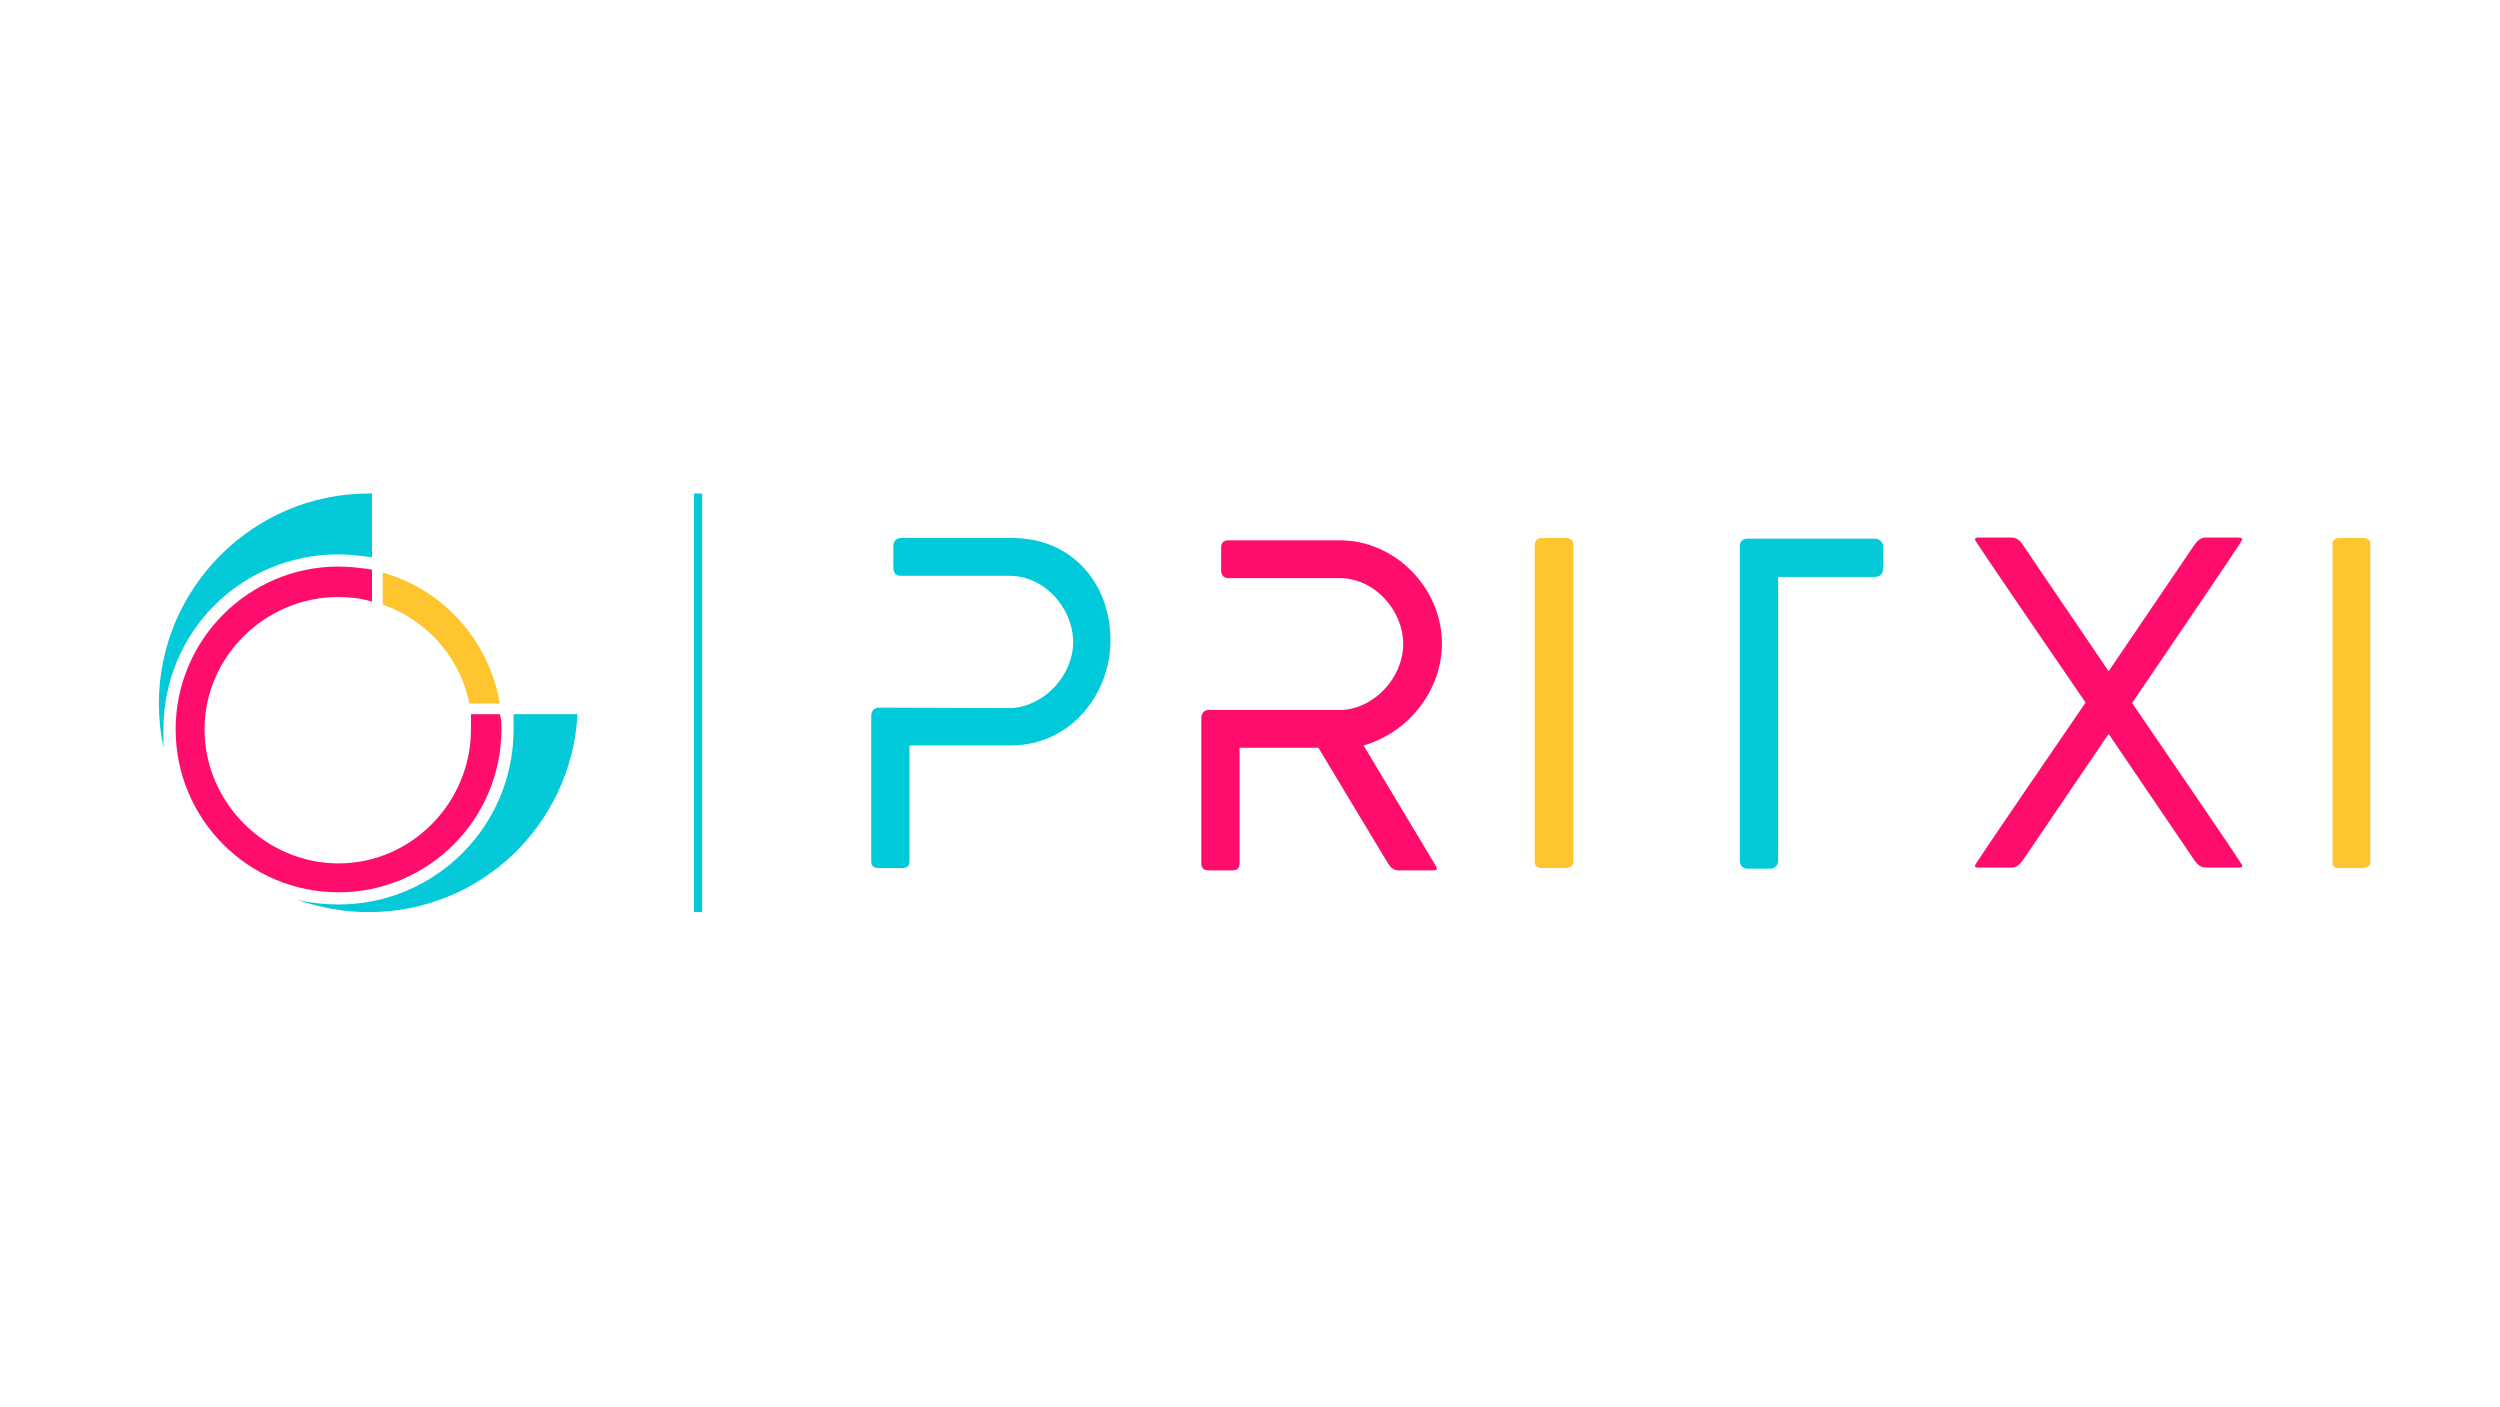
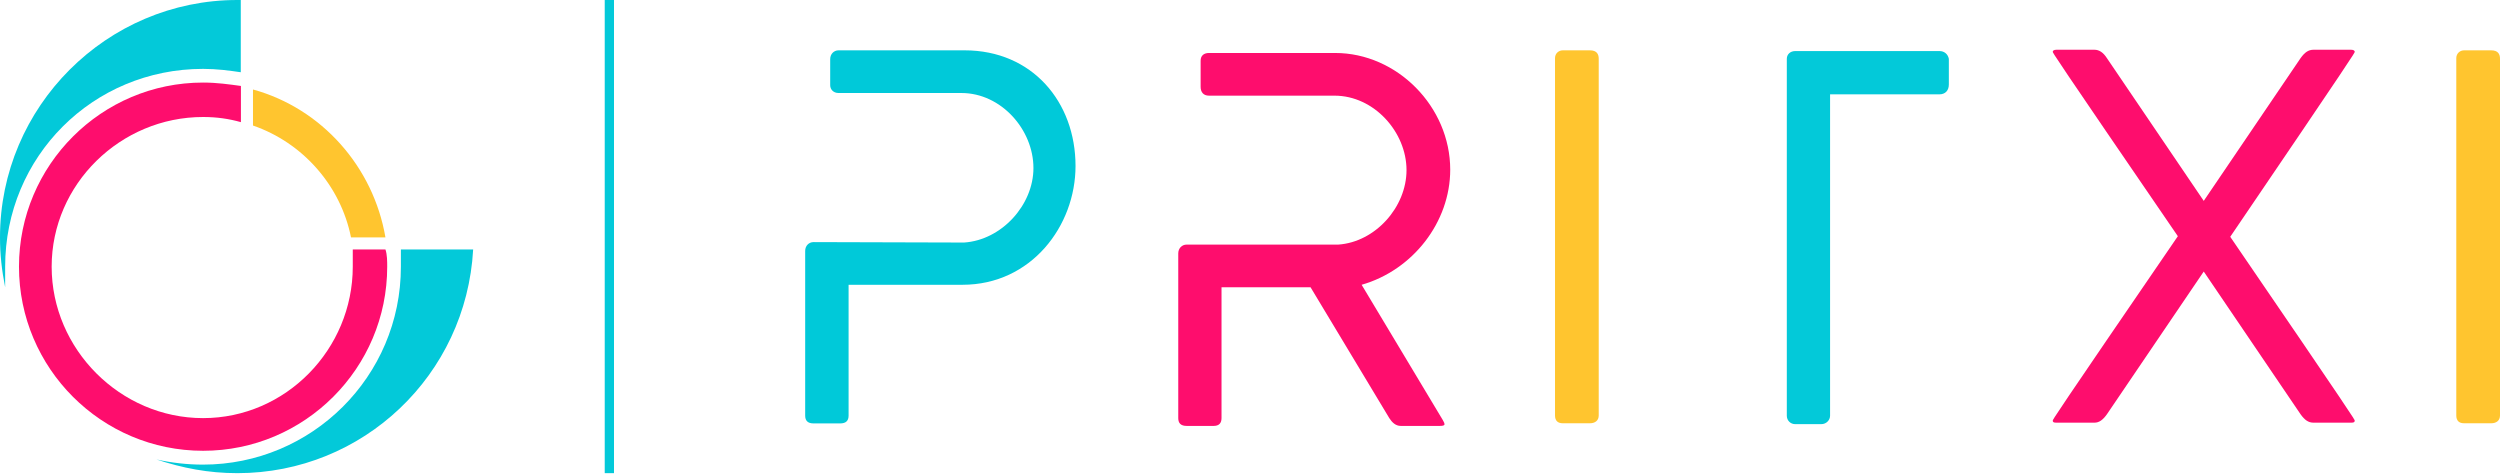
- <svg xmlns="http://www.w3.org/2000/svg" width="1920" zoomAndPan="magnify" viewBox="0 0 1440 810" height="1080" preserveAspectRatio="xMidYMid meet" version="1.0">
-   <defs>
-     <clipPath id="10385bede2">
-       <path d="M 501.566 309 L 640 309 L 640 501 L 501.566 501 Z M 501.566 309 " clip-rule="nonzero" />
-     </clipPath>
-     <clipPath id="65518455d8">
-       <path d="M 692.059 311 L 831 311 L 831 502 L 692.059 502 Z M 692.059 311 " clip-rule="nonzero" />
-     </clipPath>
-     <clipPath id="fbee4e66f7">
-       <path d="M 1343.562 309 L 1365.312 309 L 1365.312 500 L 1343.562 500 Z M 1343.562 309 " clip-rule="nonzero" />
-     </clipPath>
-     <clipPath id="0faf41f416">
-       <path d="M 91.508 284 L 215 284 L 215 431 L 91.508 431 Z M 91.508 284 " clip-rule="nonzero" />
-     </clipPath>
-   </defs>
-   <path fill="#03c9d9" d="M 399.699 284.242 L 404.418 284.242 L 404.418 525.371 L 399.699 525.371 Z M 399.699 284.242 " fill-opacity="1" fill-rule="nonzero" />
-   <g clip-path="url(#10385bede2)">
-     <path fill="#00c9d9" d="M 518.824 309.887 C 516.434 309.887 514.578 311.746 514.578 314.406 L 514.578 327.68 C 514.578 329.805 516.172 331.66 518.824 331.66 L 581.484 331.66 C 601.664 331.66 618.125 350.25 618.125 369.895 C 618.125 388.746 601.926 406.535 582.816 407.867 L 506.086 407.605 C 503.695 407.605 501.84 409.461 501.84 412.121 L 501.84 496.023 C 501.84 498.676 503.168 500.004 506.086 500.004 L 519.629 500.004 C 522.551 500.004 523.875 498.676 523.875 496.023 L 523.875 429.379 L 582.02 429.379 C 617.066 429.379 639.637 399.375 639.637 368.844 C 639.637 336.188 617.598 309.902 583.086 309.902 Z M 518.824 309.887 " fill-opacity="1" fill-rule="nonzero" />
-   </g>
-   <g clip-path="url(#65518455d8)">
-     <path fill="#fe0d6d" d="M 696.207 408.93 C 693.816 408.93 691.961 410.789 691.961 413.449 L 691.961 497.348 C 691.961 500.004 693.289 501.332 696.207 501.332 L 710.012 501.332 C 712.668 501.332 713.996 500.004 713.996 497.348 L 713.996 430.703 L 759.402 430.703 L 799.492 497.348 C 800.82 499.477 802.676 501.332 805.332 501.332 L 825.242 501.332 C 826.832 501.332 827.629 501.07 827.629 500.535 C 827.629 500.004 827.367 499.477 826.832 498.41 L 785.414 429.375 C 811.434 421.941 830.547 397.516 830.547 370.699 C 830.547 338.574 803.465 311.223 771.871 311.223 L 707.613 311.223 C 704.961 311.223 703.367 312.555 703.367 315.207 L 703.367 328.48 C 703.367 331.133 704.699 332.996 707.613 332.996 L 771.598 332.996 C 791.777 332.996 808.238 351.586 808.238 370.969 C 808.238 389.816 792.305 407.609 773.453 408.938 L 696.207 408.938 Z M 696.207 408.93 " fill-opacity="1" fill-rule="nonzero" />
-   </g>
-   <path fill="#ffc52f" d="M 887.961 309.887 C 885.832 309.887 883.977 311.48 883.977 313.871 L 883.977 496.004 C 883.977 498.66 885.309 499.988 887.961 499.988 L 901.766 499.988 C 904.418 499.988 906.285 498.66 906.285 496.004 L 906.285 314.133 C 906.285 311.746 905.223 309.887 901.766 309.887 Z M 887.961 309.887 " fill-opacity="1" fill-rule="nonzero" />
-   <path fill="#03c9d9" d="M 1079.949 310.27 L 1006.406 310.27 C 1004.016 310.27 1002.16 311.863 1002.16 314.25 L 1002.16 496.125 C 1002.16 498.512 1004.016 500.371 1006.406 500.371 L 1019.68 500.371 C 1022.332 500.371 1024.199 498.242 1024.199 496.125 L 1024.199 332.305 L 1079.949 332.305 C 1082.875 332.305 1084.73 330.449 1084.73 327.262 L 1084.73 314.25 C 1084.199 311.863 1082.34 310.27 1079.949 310.27 Z M 1079.949 310.27 " fill-opacity="1" fill-rule="nonzero" />
-   <path fill="#fe0d6d" d="M 1228.09 404.941 C 1291.277 312.016 1291.547 311.219 1291.547 310.691 C 1291.547 310.16 1291.012 309.633 1289.691 309.633 L 1270.578 309.633 C 1267.926 309.633 1266.059 310.965 1263.941 313.879 L 1214.562 386.625 L 1165.18 313.879 C 1163.324 310.957 1161.199 309.633 1158.809 309.633 L 1139.426 309.633 C 1138.094 309.633 1137.566 310.168 1137.566 310.691 C 1137.566 311.219 1137.832 312.023 1201.289 404.68 C 1137.832 497.336 1137.566 498.133 1137.566 498.668 C 1137.566 499.465 1138.102 499.727 1139.426 499.727 L 1158.809 499.727 C 1161.199 499.727 1163.055 498.395 1165.18 495.48 L 1214.562 422.734 L 1263.941 495.48 C 1266.066 498.402 1267.926 499.727 1270.578 499.727 L 1289.691 499.727 C 1291.02 499.727 1291.547 499.465 1291.547 498.668 C 1291.539 498.133 1291.277 497.336 1228.09 404.941 Z M 1228.09 404.941 " fill-opacity="1" fill-rule="nonzero" />
-   <g clip-path="url(#fbee4e66f7)">
-     <path fill="#ffc52f" d="M 1347.199 309.887 C 1345.07 309.887 1343.215 311.48 1343.215 313.871 L 1343.215 496.004 C 1343.215 498.66 1344.547 499.988 1347.199 499.988 L 1361.008 499.988 C 1363.66 499.988 1365.523 498.66 1365.523 496.004 L 1365.523 314.133 C 1365.523 311.746 1364.465 309.887 1361.008 309.887 Z M 1347.199 309.887 " fill-opacity="1" fill-rule="nonzero" />
-   </g>
-   <g clip-path="url(#0faf41f416)">
-     <path fill="#03c9d9" d="M 214.273 321.074 C 208.137 320.199 201.996 319.32 194.984 319.32 C 138.863 319.312 94.145 364.031 94.145 420.152 L 94.145 430.676 C 92.391 421.906 91.516 414.008 91.516 405.246 C 91.516 338.609 145.883 284.242 212.52 284.242 L 214.273 284.242 Z M 214.273 321.074 " fill-opacity="1" fill-rule="evenodd" />
-   </g>
-   <path fill="#fe0d6d" d="M 194.984 326.332 C 202.004 326.332 208.137 327.207 214.273 328.086 L 214.273 346.496 C 208.137 344.742 201.996 343.867 194.984 343.867 C 152.895 343.867 117.824 378.062 117.824 420.152 C 117.824 462.242 152.895 497.312 194.984 497.312 C 237.074 497.312 271.27 462.242 271.27 420.152 L 271.27 411.379 L 287.926 411.379 C 288.805 414.008 288.805 417.516 288.805 420.152 C 288.805 471.883 246.715 513.973 194.984 513.973 C 143.254 513.973 101.164 471.883 101.164 420.152 C 101.164 368.422 143.246 326.332 194.984 326.332 Z M 194.984 326.332 " fill-opacity="1" fill-rule="evenodd" />
-   <path fill="#ffc52f" d="M 220.414 329.836 C 255.484 339.484 281.793 369.289 287.926 405.246 L 270.391 405.246 C 265.133 378.938 245.836 357.02 220.414 348.25 Z M 220.414 329.836 " fill-opacity="1" fill-rule="evenodd" />
-   <path fill="#03c9d9" d="M 332.645 411.387 C 329.141 475.395 276.527 525.371 212.52 525.371 C 197.613 525.371 184.461 522.742 171.305 518.359 C 179.199 520.113 187.09 520.992 194.984 520.992 C 250.227 520.992 295.824 476.27 295.824 420.152 L 295.824 411.379 Z M 332.645 411.387 " fill-opacity="1" fill-rule="evenodd" />
+ <svg xmlns="http://www.w3.org/2000/svg" version="1.1" id="Capa_1" x="0px" y="0px" viewBox="0 0 1698.7 321.5" style="enable-background:new 0 0 1698.7 321.5;" xml:space="preserve">
+   <style type="text/css">
+ 	.st0{fill:#03C9D9;}
+ 	.st1{fill:#00C9D9;}
+ 	.st2{fill:#FE0D6D;}
+ 	.st3{fill:#FFC52F;}
+ 	.st4{fill-rule:evenodd;clip-rule:evenodd;fill:#03C9D9;}
+ 	.st5{fill-rule:evenodd;clip-rule:evenodd;fill:#FE0D6D;}
+ 	.st6{fill-rule:evenodd;clip-rule:evenodd;fill:#FFC52F;}
+ </style>
+   <path class="st0" d="M410.9,0h6.3v321.5h-6.3V0z" />
+   <path class="st1" d="M569.8,34.2c-3.2,0-5.7,2.5-5.7,6v17.7c0,2.8,2.1,5.3,5.7,5.3h83.5c26.9,0,48.9,24.8,48.9,51  c0,25.1-21.6,48.9-47.1,50.6l-102.3-0.3c-3.2,0-5.7,2.5-5.7,6v111.9c0,3.5,1.8,5.3,5.7,5.3h18.1c3.9,0,5.7-1.8,5.7-5.3v-88.9H654  c46.7,0,76.8-40,76.8-80.7c0-43.5-29.4-78.6-75.4-78.6L569.8,34.2z" />
+   <path class="st2" d="M806.3,166.2c-3.2,0-5.7,2.5-5.7,6v111.9c0,3.5,1.8,5.3,5.7,5.3h18.4c3.5,0,5.3-1.8,5.3-5.3v-88.9h60.5  l53.5,88.9c1.8,2.8,4.2,5.3,7.8,5.3h26.5c2.1,0,3.2-0.3,3.2-1.1c0-0.7-0.3-1.4-1.1-2.8l-55.2-92c34.7-9.9,60.2-42.5,60.2-78.2  c0-42.8-36.1-79.3-78.2-79.3h-85.7c-3.5,0-5.7,1.8-5.7,5.3V59c0,3.5,1.8,6,5.7,6h85.3c26.9,0,48.9,24.8,48.9,50.6  c0,25.1-21.2,48.9-46.4,50.6L806.3,166.2L806.3,166.2z" />
+   <path class="st3" d="M1061.9,34.2c-2.8,0-5.3,2.1-5.3,5.3v242.8c0,3.5,1.8,5.3,5.3,5.3h18.4c3.5,0,6-1.8,6-5.3V39.9  c0-3.2-1.4-5.7-6-5.7H1061.9z" />
+   <path class="st0" d="M1317.9,34.7h-98.1c-3.2,0-5.7,2.1-5.7,5.3v242.5c0,3.2,2.5,5.7,5.7,5.7h17.7c3.5,0,6-2.8,6-5.7V64.1h74.3  c3.9,0,6.4-2.5,6.4-6.7V40C1323.6,36.8,1321.1,34.7,1317.9,34.7z" />
+   <path class="st2" d="M1515.4,160.9c84.2-123.9,84.6-125,84.6-125.7c0-0.7-0.7-1.4-2.5-1.4h-25.5c-3.5,0-6,1.8-8.8,5.7l-65.8,97  l-65.8-97c-2.5-3.9-5.3-5.7-8.5-5.7h-25.8c-1.8,0-2.5,0.7-2.5,1.4c0,0.7,0.4,1.8,85,125.3c-84.6,123.5-85,124.6-85,125.3  c0,1.1,0.7,1.4,2.5,1.4h25.8c3.2,0,5.7-1.8,8.5-5.7l65.8-97l65.8,97c2.8,3.9,5.3,5.7,8.8,5.7h25.5c1.8,0,2.5-0.3,2.5-1.4  C1600,285.2,1599.7,284.1,1515.4,160.9z" />
+   <path class="st3" d="M1674.3,34.2c-2.8,0-5.3,2.1-5.3,5.3v242.8c0,3.5,1.8,5.3,5.3,5.3h18.4c3.5,0,6-1.8,6-5.3V39.9  c0-3.2-1.4-5.7-6-5.7H1674.3z" />
+   <path class="st4" d="M163.7,49.1c-8.2-1.2-16.4-2.3-25.7-2.3C63.1,46.8,3.5,106.4,3.5,181.2v14C1.2,183.6,0,173,0,161.3  C0,72.5,72.5,0,161.3,0h2.3V49.1z" />
+   <path class="st5" d="M138,56.1c9.4,0,17.5,1.2,25.7,2.3V83c-8.2-2.3-16.4-3.5-25.7-3.5c-56.1,0-102.9,45.6-102.9,101.7  S81.8,284.1,138,284.1s101.7-46.8,101.7-102.9v-11.7h22.2c1.2,3.5,1.2,8.2,1.2,11.7c0,69-56.1,125.1-125.1,125.1  S12.9,250.2,12.9,181.2S69,56.1,138,56.1z" />
+   <path class="st6" d="M171.9,60.8c46.8,12.9,81.8,52.6,90,100.5h-23.4c-7-35.1-32.7-64.3-66.6-76V60.8z" />
+   <path class="st4" d="M321.5,169.5c-4.7,85.3-74.8,152-160.2,152c-19.9,0-37.4-3.5-55-9.3c10.5,2.3,21,3.5,31.6,3.5  c73.7,0,134.5-59.6,134.5-134.5v-11.7L321.5,169.5z" />
</svg>
